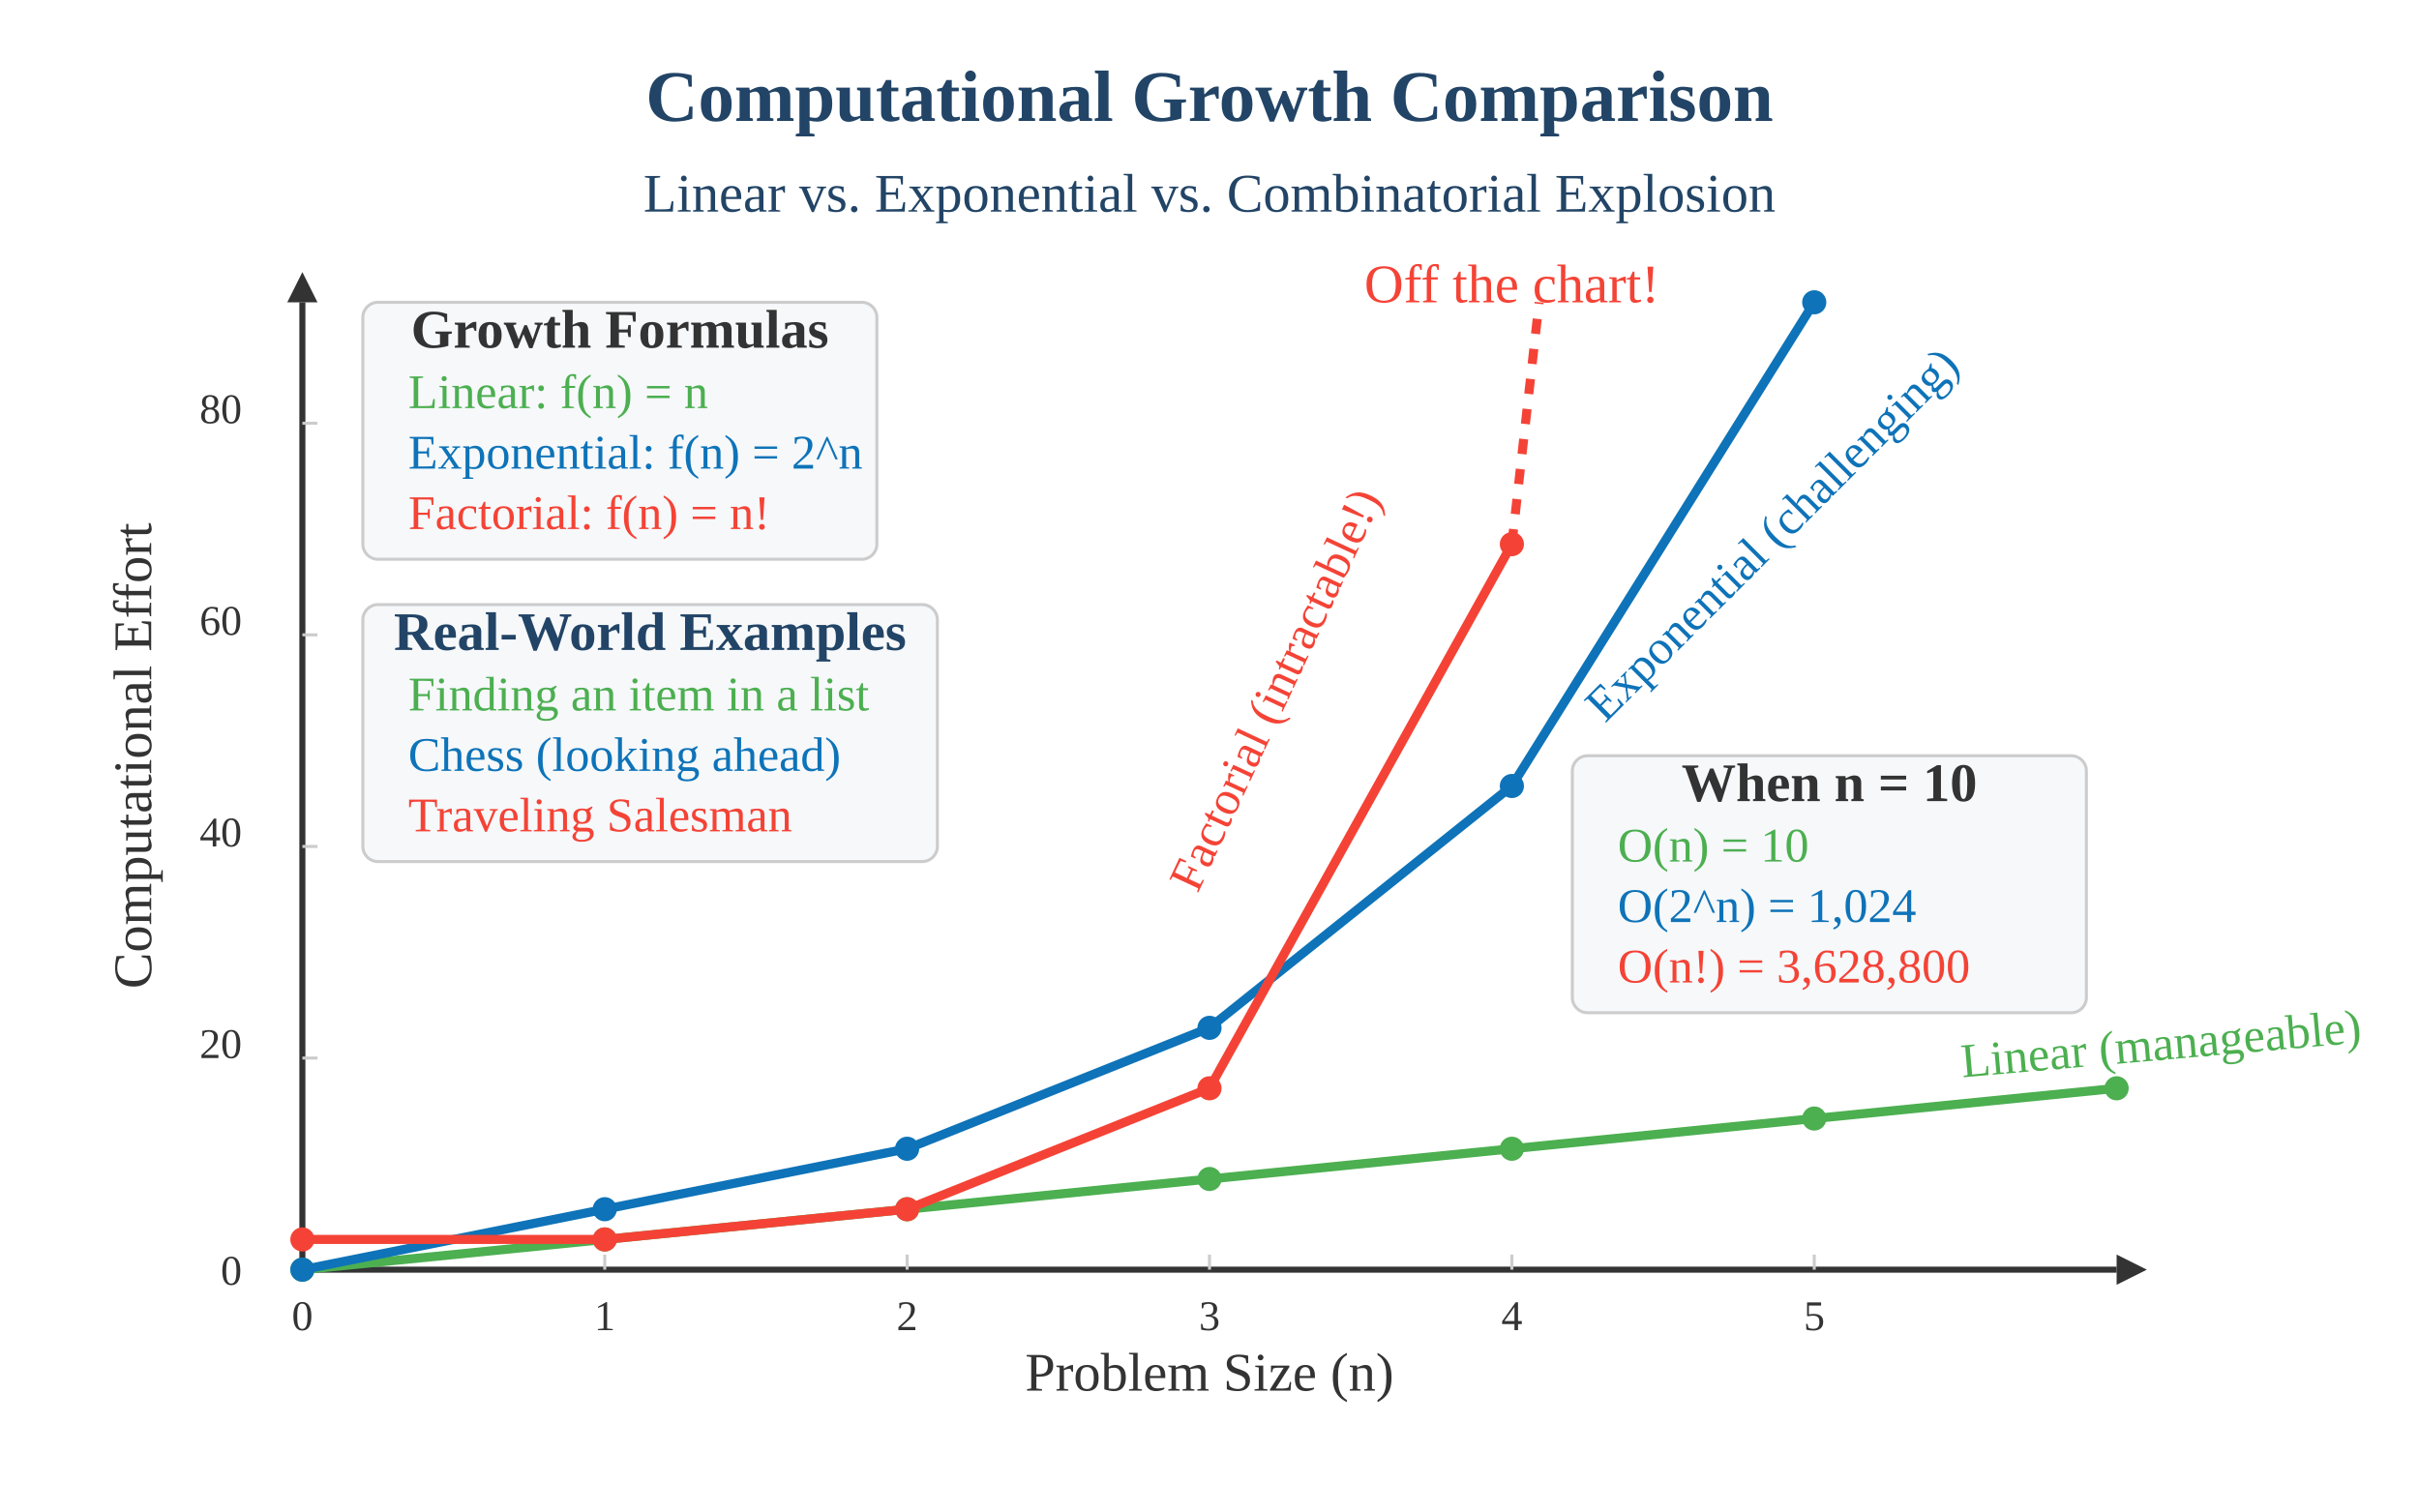
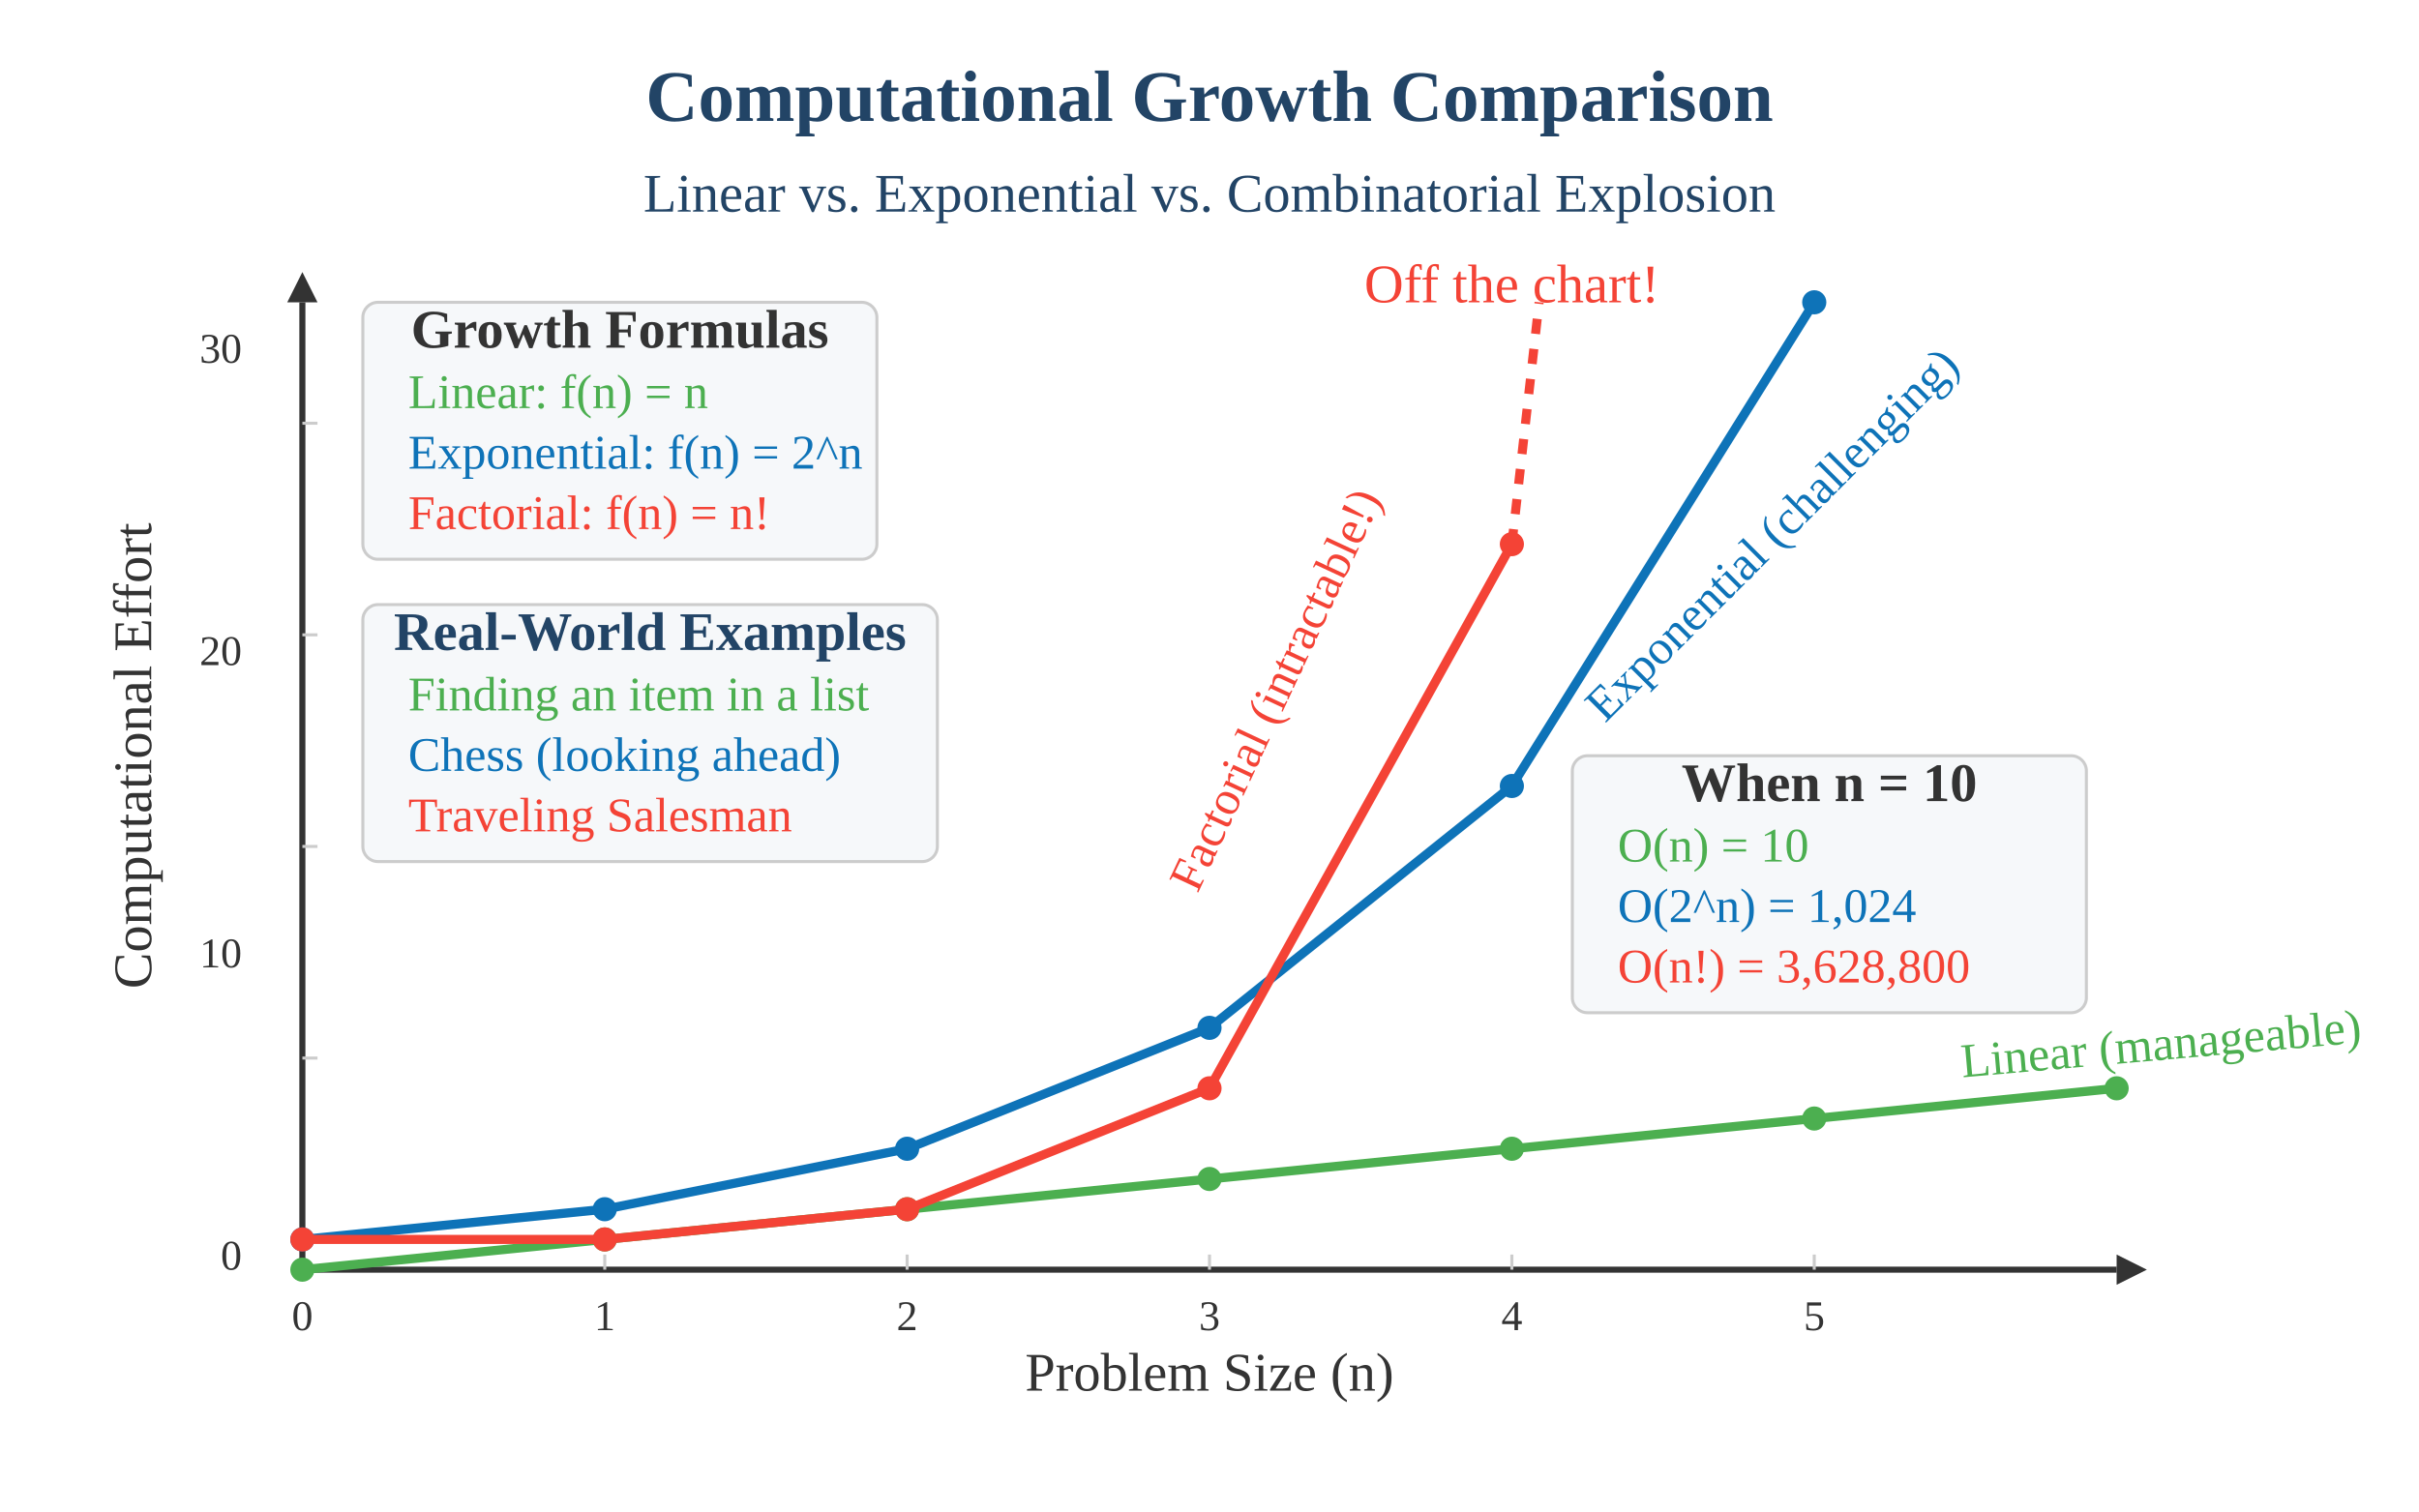
<svg xmlns="http://www.w3.org/2000/svg" width="800" height="500">
  <text x="400" y="40" text-anchor="middle" fill="#224466" font-size="24" font-weight="bold">
        Computational Growth Comparison
    </text>
  <text x="400" y="70" text-anchor="middle" fill="#224466" font-size="18">
        Linear vs. Exponential vs. Combinatorial Explosion
    </text>
  <line x1="100" y1="420" x2="100" y2="100" stroke="#333333" stroke-width="2" />
  <polygon points="100,90 95,100 105,100" fill="#333333" />
  <line x1="100" y1="420" x2="700" y2="420" stroke="#333333" stroke-width="2" />
  <polygon points="710,420 700,415 700,425" fill="#333333" />
  <text x="400" y="460" text-anchor="middle" fill="#333333" font-size="18">Problem Size (n)</text>
  <text x="50" y="250" text-anchor="middle" fill="#333333" font-size="18" transform="rotate(-90,50,250)">Computational Effort</text>
  <line x1="200" y1="420" x2="200" y2="415" stroke="#CCCCCC" stroke-width="1" />
  <line x1="300" y1="420" x2="300" y2="415" stroke="#CCCCCC" stroke-width="1" />
  <line x1="400" y1="420" x2="400" y2="415" stroke="#CCCCCC" stroke-width="1" />
  <line x1="500" y1="420" x2="500" y2="415" stroke="#CCCCCC" stroke-width="1" />
  <line x1="600" y1="420" x2="600" y2="415" stroke="#CCCCCC" stroke-width="1" />
  <line x1="100" y1="350" x2="105" y2="350" stroke="#CCCCCC" stroke-width="1" />
  <line x1="100" y1="280" x2="105" y2="280" stroke="#CCCCCC" stroke-width="1" />
  <line x1="100" y1="210" x2="105" y2="210" stroke="#CCCCCC" stroke-width="1" />
  <line x1="100" y1="140" x2="105" y2="140" stroke="#CCCCCC" stroke-width="1" />
  <text x="100" y="440" text-anchor="middle" fill="#333333" font-size="14">0</text>
  <text x="200" y="440" text-anchor="middle" fill="#333333" font-size="14">1</text>
  <text x="300" y="440" text-anchor="middle" fill="#333333" font-size="14">2</text>
  <text x="400" y="440" text-anchor="middle" fill="#333333" font-size="14">3</text>
  <text x="500" y="440" text-anchor="middle" fill="#333333" font-size="14">4</text>
  <text x="600" y="440" text-anchor="middle" fill="#333333" font-size="14">5</text>
-   <text x="80" y="425" text-anchor="end" fill="#333333" font-size="14">0</text>
-   <text x="80" y="350" text-anchor="end" fill="#333333" font-size="14">20</text>
-   <text x="80" y="280" text-anchor="end" fill="#333333" font-size="14">40</text>
-   <text x="80" y="210" text-anchor="end" fill="#333333" font-size="14">60</text>
-   <text x="80" y="140" text-anchor="end" fill="#333333" font-size="14">80</text>
+   <text x="80" y="420" text-anchor="end" fill="#333333" font-size="14">0</text>
+   <text x="80" y="320" text-anchor="end" fill="#333333" font-size="14">10</text>
+   <text x="80" y="220" text-anchor="end" fill="#333333" font-size="14">20</text>
+   <text x="80" y="120" text-anchor="end" fill="#333333" font-size="14">30</text>
  <polyline points="100,420 200,410 300,400 400,390 500,380 600,370 700,360" stroke="#4CAF50" stroke-width="3" fill="none" />
  <circle cx="100" cy="420" r="4" fill="#4CAF50" />
  <circle cx="200" cy="410" r="4" fill="#4CAF50" />
  <circle cx="300" cy="400" r="4" fill="#4CAF50" />
  <circle cx="400" cy="390" r="4" fill="#4CAF50" />
  <circle cx="500" cy="380" r="4" fill="#4CAF50" />
  <circle cx="600" cy="370" r="4" fill="#4CAF50" />
  <circle cx="700" cy="360" r="4" fill="#4CAF50" />
-   <polyline points="100,420 200,400 300,380 400,340 500,260 600,100" stroke="#0E73B8" stroke-width="3" fill="none" />
-   <circle cx="100" cy="420" r="4" fill="#0E73B8" />
+   <polyline points="100,410 200,400 300,380 400,340 500,260 600,100" stroke="#0E73B8" stroke-width="3" fill="none" />
+   <circle cx="100" cy="410" r="4" fill="#0E73B8" />
  <circle cx="200" cy="400" r="4" fill="#0E73B8" />
  <circle cx="300" cy="380" r="4" fill="#0E73B8" />
  <circle cx="400" cy="340" r="4" fill="#0E73B8" />
  <circle cx="500" cy="260" r="4" fill="#0E73B8" />
  <circle cx="600" cy="100" r="4" fill="#0E73B8" />
  <polyline points="100,410 200,410 300,400 400,360 500,180" stroke="#F44336" stroke-width="3" fill="none" />
  <circle cx="100" cy="410" r="4" fill="#F44336" />
  <circle cx="200" cy="410" r="4" fill="#F44336" />
  <circle cx="300" cy="400" r="4" fill="#F44336" />
  <circle cx="400" cy="360" r="4" fill="#F44336" />
  <circle cx="500" cy="180" r="4" fill="#F44336" />
  <line x1="500" y1="180" x2="509" y2="100" stroke="#F44336" stroke-width="3" stroke-dasharray="5,5" />
  <text x="500" y="100" text-anchor="middle" fill="#F44336" font-size="18">Off the chart!</text>
  <rect x="520" y="250" width="170" height="85" rx="5" ry="5" fill="#f6f8fa" stroke="#CCCCCC" />
  <text x="605" y="265" text-anchor="middle" fill="#333333" font-size="18" font-weight="bold">When n = 10</text>
  <text x="535" y="285" text-anchor="start" fill="#4CAF50" font-size="16">O(n) = 10</text>
  <text x="535" y="305" text-anchor="start" fill="#0E73B8" font-size="16">O(2^n) = 1,024</text>
  <text x="535" y="325" text-anchor="start" fill="#F44336" font-size="16">O(n!) = 3,628,800</text>
  <rect x="120" y="200" width="190" height="85" rx="5" ry="5" fill="#f6f8fa" stroke="#CCCCCC" />
  <text x="215" y="215" text-anchor="middle" fill="#224466" font-size="18" font-weight="bold">Real-World Examples</text>
  <text x="135" y="235" text-anchor="start" fill="#4CAF50" font-size="16">Finding an item in a list</text>
  <text x="135" y="255" text-anchor="start" fill="#0E73B8" font-size="16">Chess (looking ahead)</text>
  <text x="135" y="275" text-anchor="start" fill="#F44336" font-size="16">Traveling Salesman</text>
  <text x="650" y="400" text-anchor="start" fill="#4CAF50" font-size="16" transform="rotate(-5,150,390)">Linear (manageable)</text>
  <text x="500" y="335" text-anchor="start" fill="#0E73B8" font-size="16" transform="rotate(-45,400,250)">Exponential (challenging)</text>
  <text x="300" y="255" text-anchor="start" fill="#F44336" font-size="16" transform="rotate(-65,380,200)">Factorial (intractable!)</text>
  <rect x="120" y="100" width="170" height="85" rx="5" ry="5" fill="#f6f8fa" stroke="#CCCCCC" />
  <text x="205" y="115" text-anchor="middle" fill="#333333" font-size="18" font-weight="bold">Growth Formulas</text>
  <text x="135" y="135" text-anchor="start" fill="#4CAF50" font-size="16">Linear: f(n) = n</text>
  <text x="135" y="155" text-anchor="start" fill="#0E73B8" font-size="16">Exponential: f(n) = 2^n</text>
  <text x="135" y="175" text-anchor="start" fill="#F44336" font-size="16">Factorial: f(n) = n!</text>
</svg>
